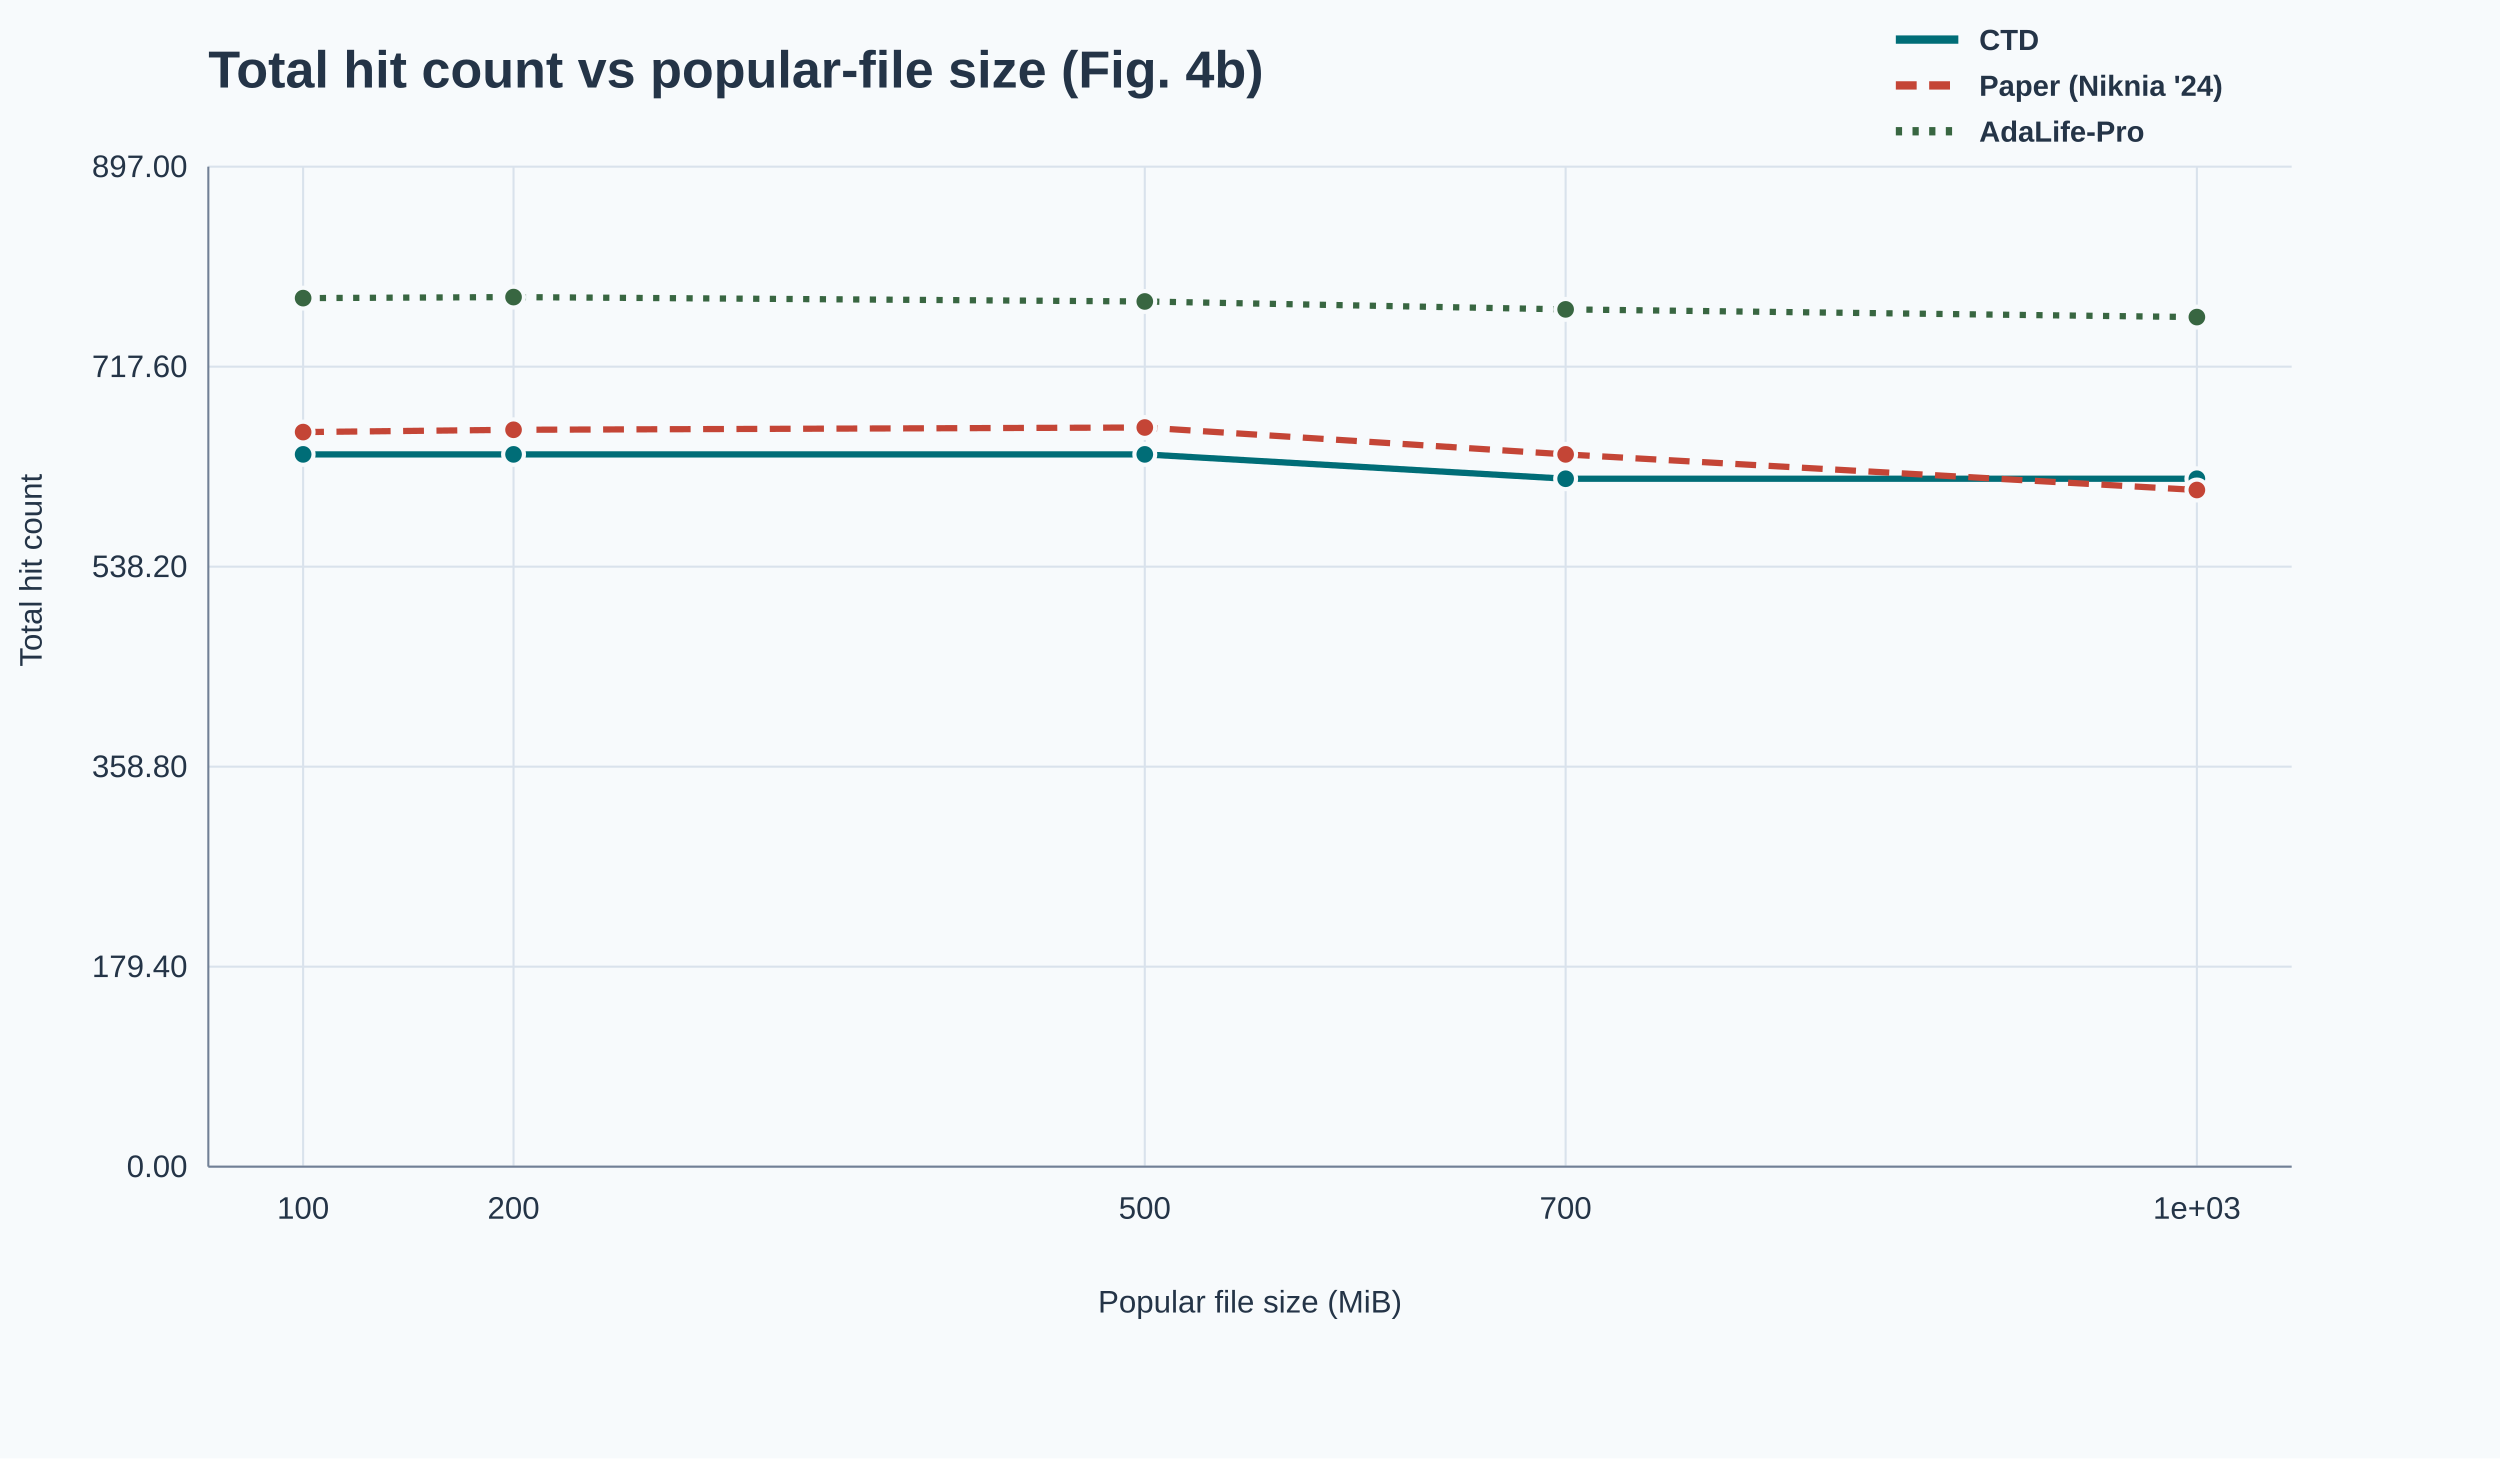
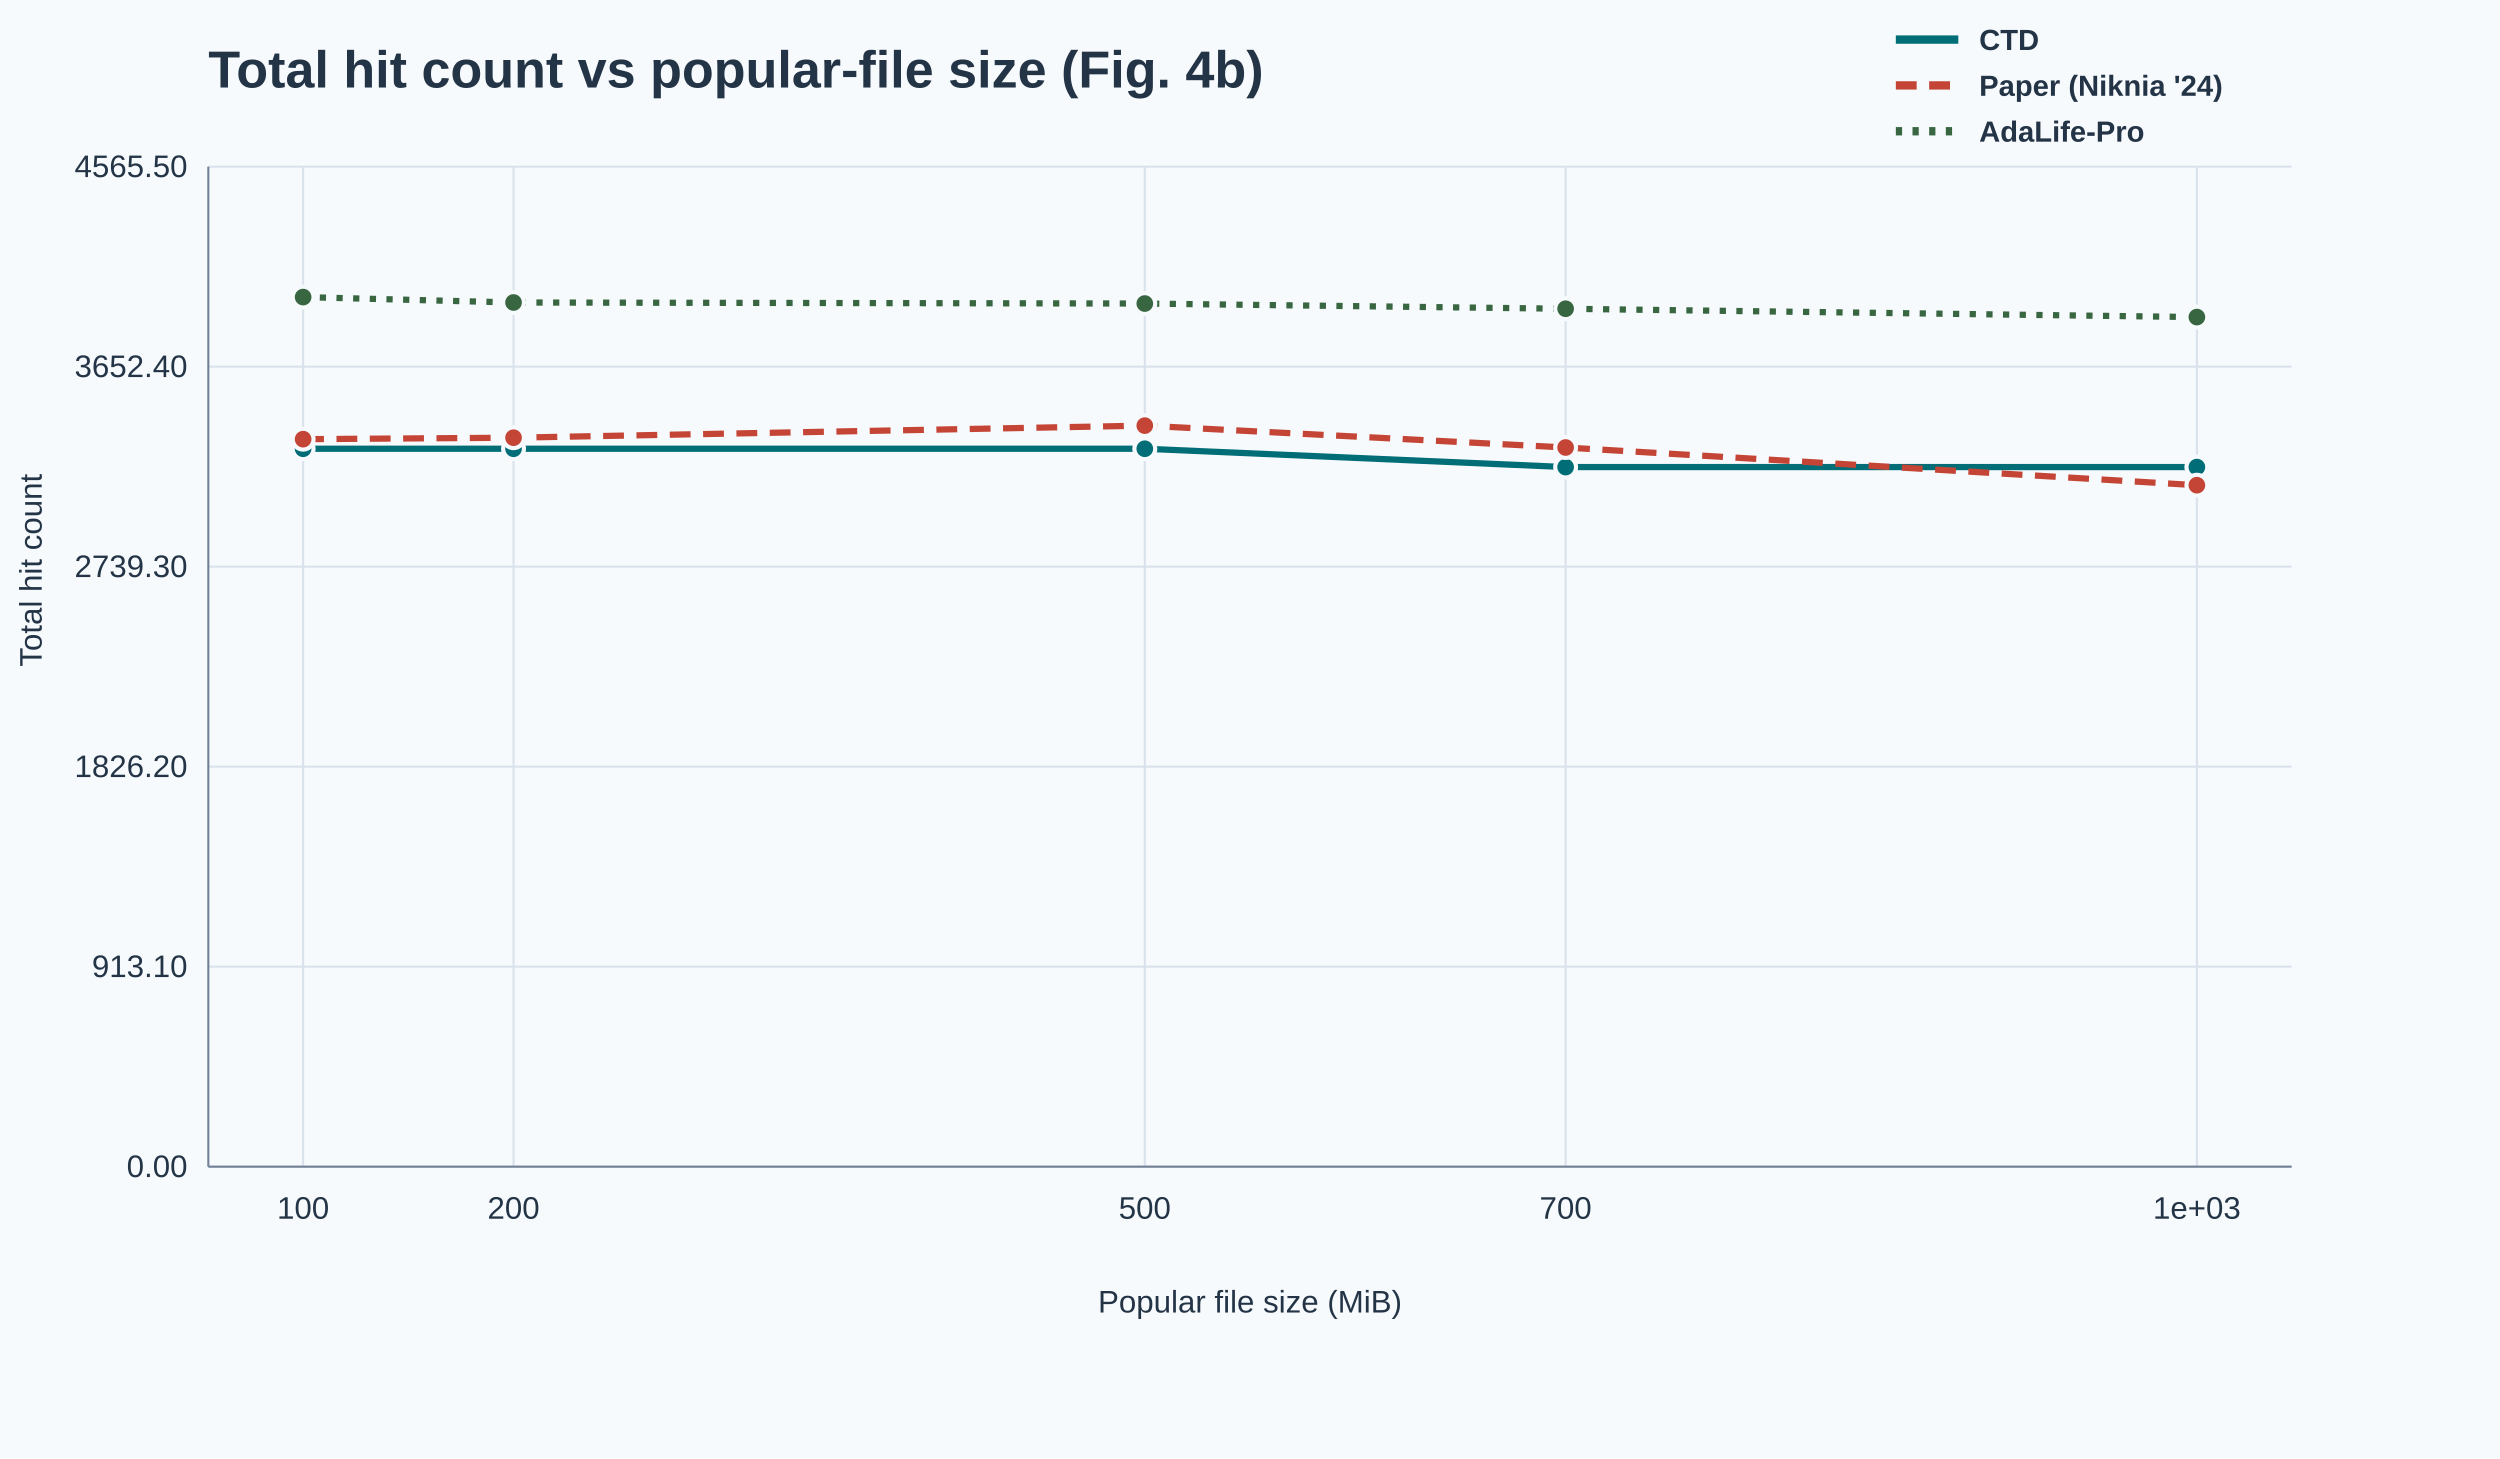
<svg xmlns="http://www.w3.org/2000/svg" width="1200" height="700" viewBox="0 0 1200 700">
  <style>text{font-family:Segoe UI,Arial,sans-serif;fill:#243447}.title{font-size:25px;font-weight:600}.label{font-size:15px}.legend{font-size:14px;font-weight:600}.grid{stroke:#d9e2ec}.axis{stroke:#718096}.line{fill:none;stroke-width:3}.point{stroke:#f7fafc;stroke-width:2}</style>
  <rect width="100%" height="100%" fill="#f7fafc" />
  <text x="100" y="42" class="title">Total hit count vs popular-file size (Fig. 4b)</text>
  <text x="600" y="630" class="label" text-anchor="middle">Popular file size (MiB)</text>
  <text x="20" y="320" class="label" transform="rotate(-90 20 320)">Total hit count</text>
  <line x1="100" y1="560" x2="1100" y2="560" class="grid" />
  <text x="90" y="565" class="label" text-anchor="end">0.00</text>
  <line x1="100" y1="464" x2="1100" y2="464" class="grid" />
-   <text x="90" y="469" class="label" text-anchor="end">179.40</text>
+   <text x="90" y="469" class="label" text-anchor="end">913.10</text>
  <line x1="100" y1="368" x2="1100" y2="368" class="grid" />
-   <text x="90" y="373" class="label" text-anchor="end">358.80</text>
+   <text x="90" y="373" class="label" text-anchor="end">1826.20</text>
  <line x1="100" y1="272" x2="1100" y2="272" class="grid" />
-   <text x="90" y="277" class="label" text-anchor="end">538.20</text>
+   <text x="90" y="277" class="label" text-anchor="end">2739.30</text>
  <line x1="100" y1="176" x2="1100" y2="176" class="grid" />
-   <text x="90" y="181" class="label" text-anchor="end">717.60</text>
+   <text x="90" y="181" class="label" text-anchor="end">3652.40</text>
  <line x1="100" y1="80" x2="1100" y2="80" class="grid" />
-   <text x="90" y="85" class="label" text-anchor="end">897.00</text>
+   <text x="90" y="85" class="label" text-anchor="end">4565.50</text>
  <line x1="145.5" y1="80" x2="145.5" y2="560" class="grid" />
  <text x="145.5" y="585" class="label" text-anchor="middle">100</text>
  <line x1="246.5" y1="80" x2="246.5" y2="560" class="grid" />
  <text x="246.5" y="585" class="label" text-anchor="middle">200</text>
  <line x1="549.5" y1="80" x2="549.5" y2="560" class="grid" />
  <text x="549.5" y="585" class="label" text-anchor="middle">500</text>
  <line x1="751.5" y1="80" x2="751.5" y2="560" class="grid" />
  <text x="751.5" y="585" class="label" text-anchor="middle">700</text>
  <line x1="1054.5" y1="80" x2="1054.5" y2="560" class="grid" />
  <text x="1054.5" y="585" class="label" text-anchor="middle">1e+03</text>
-   <polyline points="145.5,218.1 246.5,218.1 549.5,218.1 751.5,229.8 1054.5,229.8" class="line" stroke="#006d77" stroke-dasharray="" />
+   <polyline points="145.5,215.4 246.5,215.4 549.5,215.4 751.5,224.2 1054.5,224.2" class="line" stroke="#006d77" stroke-dasharray="" />
  <line x1="910" y1="19" x2="940" y2="19" stroke="#006d77" stroke-width="4" stroke-dasharray="" />
  <text x="950" y="24" class="legend">CTD</text>
-   <circle cx="145.5" cy="218.1" r="5" fill="#006d77" class="point" />
-   <circle cx="246.5" cy="218.1" r="5" fill="#006d77" class="point" />
-   <circle cx="549.5" cy="218.1" r="5" fill="#006d77" class="point" />
-   <circle cx="751.5" cy="229.8" r="5" fill="#006d77" class="point" />
-   <circle cx="1054.5" cy="229.8" r="5" fill="#006d77" class="point" />
-   <polyline points="145.5,207.4 246.5,206.3 549.5,205.2 751.5,218.1 1054.5,235.2" class="line" stroke="#c44536" stroke-dasharray="10 6" />
+   <circle cx="145.5" cy="215.4" r="5" fill="#006d77" class="point" />
+   <circle cx="246.5" cy="215.4" r="5" fill="#006d77" class="point" />
+   <circle cx="549.5" cy="215.4" r="5" fill="#006d77" class="point" />
+   <circle cx="751.5" cy="224.2" r="5" fill="#006d77" class="point" />
+   <circle cx="1054.5" cy="224.2" r="5" fill="#006d77" class="point" />
+   <polyline points="145.5,210.8 246.5,210.1 549.5,204.3 751.5,214.8 1054.5,232.9" class="line" stroke="#c44536" stroke-dasharray="10 6" />
  <line x1="910" y1="41" x2="940" y2="41" stroke="#c44536" stroke-width="4" stroke-dasharray="10 6" />
  <text x="950" y="46" class="legend">Paper (Niknia '24)</text>
-   <circle cx="145.5" cy="207.4" r="5" fill="#c44536" class="point" />
-   <circle cx="246.5" cy="206.3" r="5" fill="#c44536" class="point" />
-   <circle cx="549.5" cy="205.2" r="5" fill="#c44536" class="point" />
-   <circle cx="751.5" cy="218.1" r="5" fill="#c44536" class="point" />
-   <circle cx="1054.5" cy="235.2" r="5" fill="#c44536" class="point" />
-   <polyline points="145.5,143.1 246.5,142.6 549.5,144.7 751.5,148.5 1054.5,152.2" class="line" stroke="#386641" stroke-dasharray="3 5" />
+   <circle cx="145.5" cy="210.8" r="5" fill="#c44536" class="point" />
+   <circle cx="246.5" cy="210.1" r="5" fill="#c44536" class="point" />
+   <circle cx="549.5" cy="204.3" r="5" fill="#c44536" class="point" />
+   <circle cx="751.5" cy="214.8" r="5" fill="#c44536" class="point" />
+   <circle cx="1054.5" cy="232.9" r="5" fill="#c44536" class="point" />
+   <polyline points="145.5,142.6 246.5,145.2 549.5,145.7 751.5,148.2 1054.5,152.2" class="line" stroke="#386641" stroke-dasharray="3 5" />
  <line x1="910" y1="63" x2="940" y2="63" stroke="#386641" stroke-width="4" stroke-dasharray="3 5" />
  <text x="950" y="68" class="legend">AdaLife-Pro</text>
-   <circle cx="145.5" cy="143.1" r="5" fill="#386641" class="point" />
-   <circle cx="246.5" cy="142.6" r="5" fill="#386641" class="point" />
-   <circle cx="549.5" cy="144.7" r="5" fill="#386641" class="point" />
-   <circle cx="751.5" cy="148.5" r="5" fill="#386641" class="point" />
+   <circle cx="145.5" cy="142.6" r="5" fill="#386641" class="point" />
+   <circle cx="246.5" cy="145.2" r="5" fill="#386641" class="point" />
+   <circle cx="549.5" cy="145.7" r="5" fill="#386641" class="point" />
+   <circle cx="751.5" cy="148.2" r="5" fill="#386641" class="point" />
  <circle cx="1054.5" cy="152.2" r="5" fill="#386641" class="point" />
  <line x1="100" y1="80" x2="100" y2="560" class="axis" />
  <line x1="100" y1="560" x2="1100" y2="560" class="axis" />
</svg>
